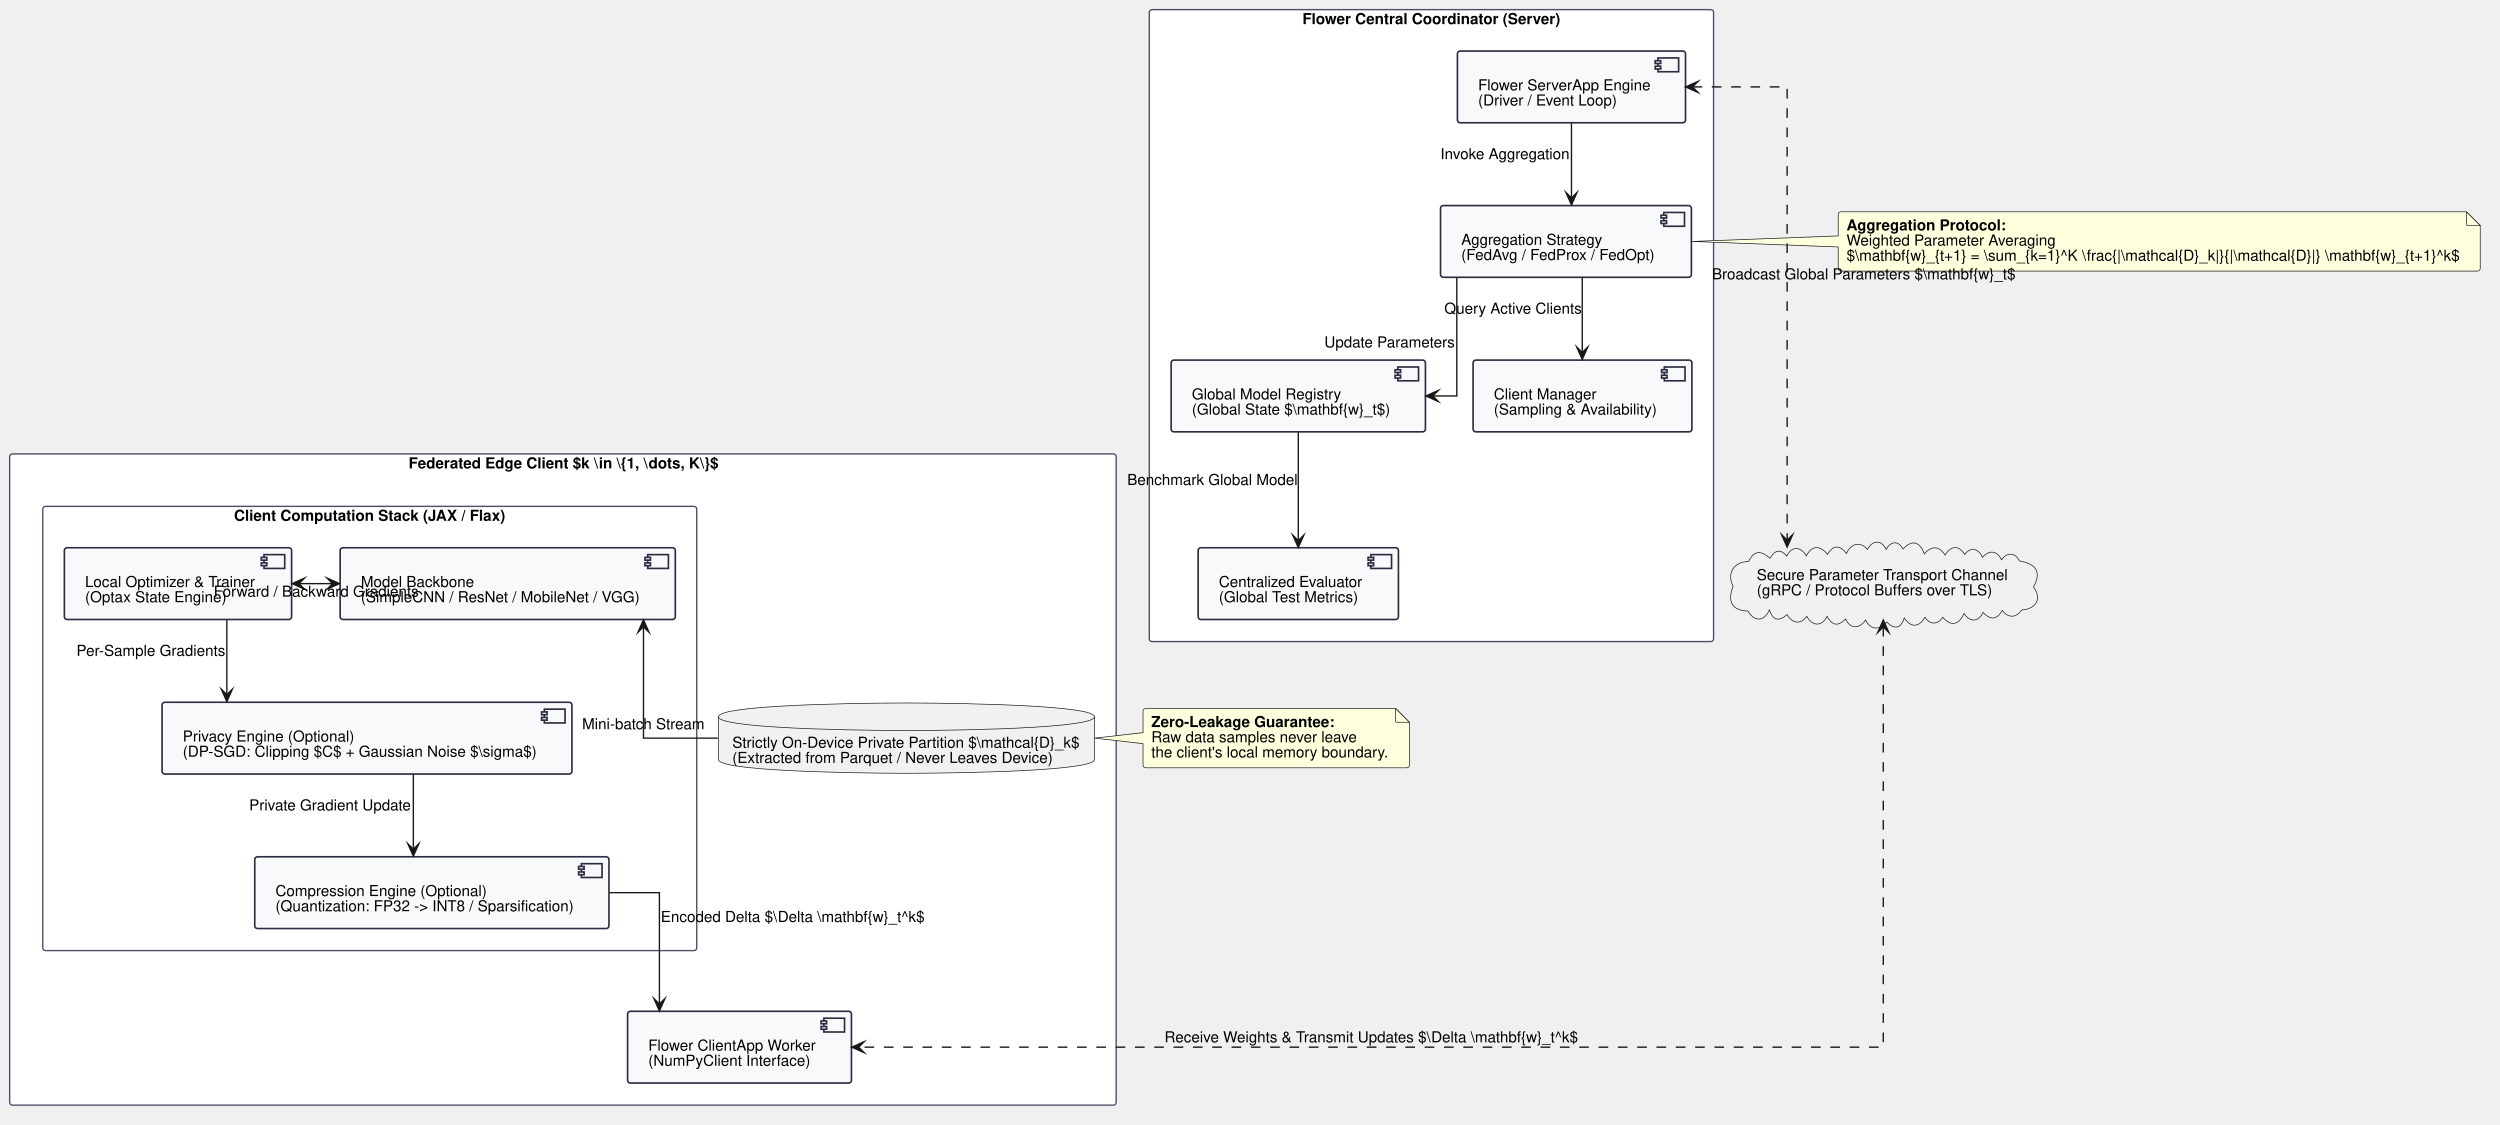
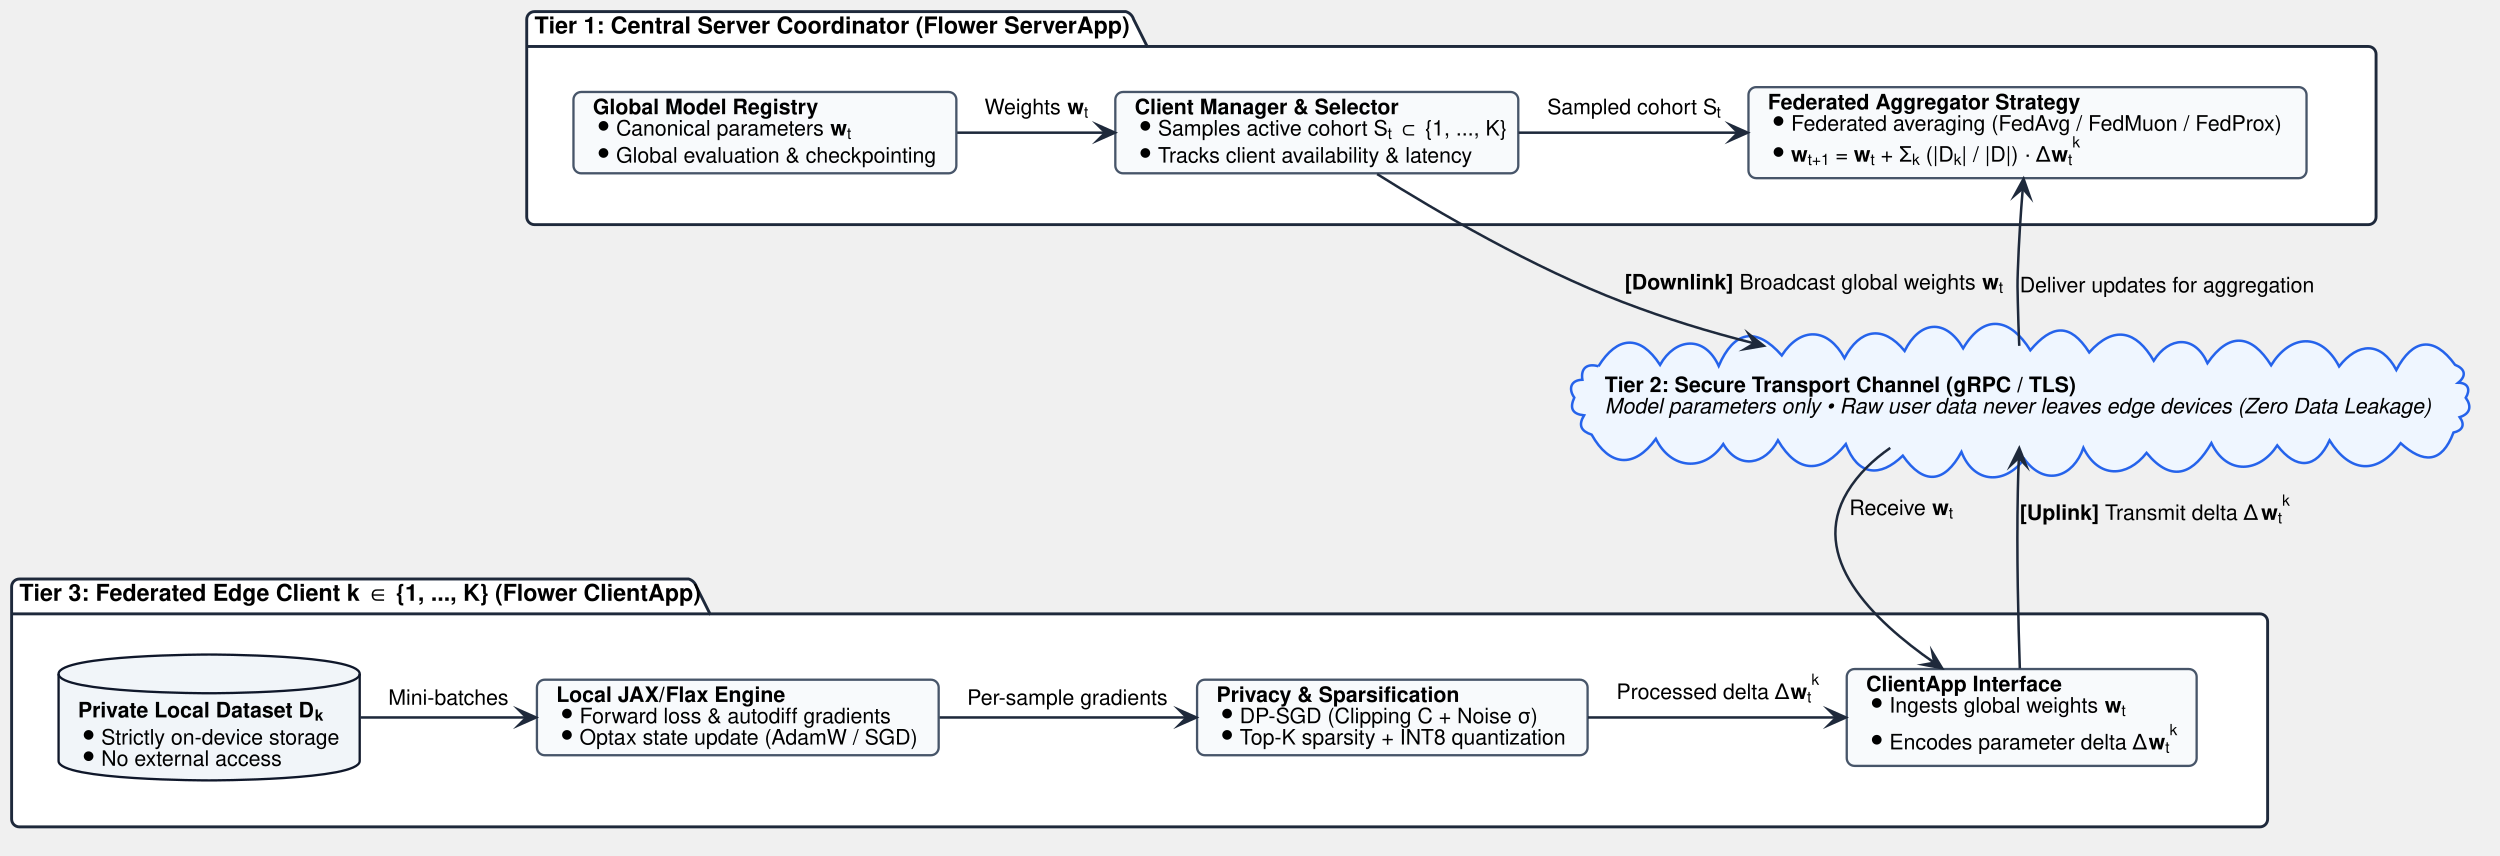
- <svg xmlns="http://www.w3.org/2000/svg" version="1.1" data-diagram-type="DESCRIPTION" style="width:1812px;height:815px;background:#FFFFFF;" width="1812px" height="815px" viewBox="0 0 1812 815" zoomAndPan="magnify" preserveAspectRatio="none" contentStyleType="text/css">
+ <svg xmlns="http://www.w3.org/2000/svg" version="1.1" data-diagram-type="DESCRIPTION" style="width:1291px;height:442px;background:#FFFFFF;" width="1291px" height="442px" viewBox="0 0 1291 442" zoomAndPan="magnify" preserveAspectRatio="none" contentStyleType="text/css">
  <defs />
  <g font-family="sans-serif" lengthAdjust="spacing">
-     <g class="cluster" data-qualified-name="ServerSide" id="ent0001" data-source-line="22">
-       <rect x="833" y="7" width="409" height="458" fill="#FFF" style="stroke:#4A4E69;stroke-width:1;" rx="2" ry="2" />
-       <text x="943.984" y="17.47" fill="#000" font-size="11" textLength="187.032" font-weight="700" font-family="'Helvetica'">Flower Central Coordinator (Server)</text>
+     <g class="cluster" data-qualified-name="Server" id="ent0001" data-source-line="46">
+       <path d="M276,6 L581.406,6 A6,6 0 0 1 585.406,10 L592.406,24 L1223,24 A4,4 0 0 1 1227,28 L1227,112 A4,4 0 0 1 1223,116 L276,116 A4,4 0 0 1 272,112 L272,10 A4,4 0 0 1 276,6" style="stroke:#1E293B;stroke-width:1.5;" fill="#FFF" />
+       <line x1="272" y1="24" x2="592.406" y2="24" style="stroke:#1E293B;stroke-width:1.5;" />
+       <text x="276" y="17.24" fill="#000" font-size="12" textLength="307.406" font-weight="700" font-family="'Helvetica'">Tier 1: Central Server Coordinator (Flower ServerApp)</text>
    </g>
-     <g class="cluster" data-qualified-name="ClientSide" id="ent0012" data-source-line="37">
-       <rect x="7" y="329" width="802" height="472" fill="#FFF" style="stroke:#4A4E69;stroke-width:1;" rx="2" ry="2" />
-       <text x="296.139" y="339.47" fill="#000" font-size="11" textLength="223.722" font-weight="700" font-family="'Helvetica'">Federated Edge Client $k \in \{1, \dots, K\}$</text>
+     <g class="cluster" data-qualified-name="Client" id="ent0008" data-source-line="63">
+       <path d="M10,299 L355.637,299 A6,6 0 0 1 359.637,303 L366.637,317 L1167,317 A4,4 0 0 1 1171,321 L1171,423 A4,4 0 0 1 1167,427 L10,427 A4,4 0 0 1 6,423 L6,303 A4,4 0 0 1 10,299" style="stroke:#1E293B;stroke-width:1.5;" fill="#FFF" />
+       <line x1="6" y1="317" x2="366.637" y2="317" style="stroke:#1E293B;stroke-width:1.5;" />
+       <text x="10" y="310.24" fill="#000" font-size="12" textLength="347.637" font-weight="700" font-family="'Helvetica'">Tier 3: Federated Edge Client k ∈ {1, ..., K} (Flower ClientApp)</text>
    </g>
-     <g class="cluster" data-qualified-name="ClientSide.JAXStack" id="ent0014" data-source-line="40">
-       <rect x="31" y="367" width="474" height="322" fill="#FFF" style="stroke:#4A4E69;stroke-width:1;" rx="2" ry="2" />
-       <text x="169.599" y="377.47" fill="#000" font-size="11" textLength="196.802" font-weight="700" font-family="'Helvetica'">Client Computation Stack (JAX / Flax)</text>
+     <g class="entity" data-qualified-name="Server.S_Model" id="ent0002" data-source-line="47">
+       <rect x="296.14" y="47.5" width="197.72" height="42" fill="#F8FAFC" style="stroke:#475569;stroke-width:1.2;" rx="4" ry="4" />
+       <text x="306.14" y="58.97" fill="#000" font-size="11" textLength="116.128" font-weight="700" font-family="'Helvetica'">Global Model Registry</text>
+       <ellipse cx="311.64" cy="65" rx="2.5" ry="2.5" fill="#000" />
+       <text x="318.14" y="69.97" fill="#000" font-size="11" textLength="107.61" font-family="'Helvetica'">Canonical parameters</text>
+       <text x="428.806" y="69.97" fill="#000" font-size="11" font-weight="700" font-family="'Helvetica'">w</text>
+       <text x="437.362" y="71.66" fill="#000" font-size="8" font-family="'Helvetica'">t</text>
+       <ellipse cx="311.64" cy="79" rx="2.5" ry="2.5" fill="#000" />
+       <text x="318.14" y="83.97" fill="#000" font-size="11" textLength="165.72" font-family="'Helvetica'">Global evaluation &amp; checkpointing</text>
    </g>
-     <g class="entity" data-qualified-name="ServerSide.S_Engine" id="ent0002" data-source-line="23">
-       <rect x="1056.33" y="37" width="165.34" height="52" fill="#F8F9FA" style="stroke:#2B2D42;stroke-width:1.2;" rx="2" ry="2" />
-       <rect x="1201.67" y="42" width="15" height="10" fill="#F8F9FA" style="stroke:#2B2D42;stroke-width:1.2;" />
-       <rect x="1199.67" y="44" width="4" height="2" fill="#F8F9FA" style="stroke:#2B2D42;stroke-width:1.2;" />
-       <rect x="1199.67" y="48" width="4" height="2" fill="#F8F9FA" style="stroke:#2B2D42;stroke-width:1.2;" />
-       <text x="1071.33" y="65.47" fill="#000" font-size="11" textLength="125.34" font-family="'Helvetica'">Flower ServerApp Engine</text>
-       <text x="1071.33" y="76.47" fill="#000" font-size="11" textLength="101.481" font-family="'Helvetica'">(Driver / Event Loop)</text>
+     <g class="entity" data-qualified-name="Server.S_Selector" id="ent0003" data-source-line="48">
+       <rect x="575.95" y="47.5" width="208.09" height="42" fill="#F8FAFC" style="stroke:#475569;stroke-width:1.2;" rx="4" ry="4" />
+       <text x="585.95" y="58.97" fill="#000" font-size="11" textLength="136.313" font-weight="700" font-family="'Helvetica'">Client Manager &amp; Selector</text>
+       <ellipse cx="591.45" cy="65" rx="2.5" ry="2.5" fill="#000" />
+       <text x="597.95" y="69.97" fill="#000" font-size="11" textLength="118.61" font-family="'Helvetica'">Samples active cohort S</text>
+       <text x="716.56" y="71.66" fill="#000" font-size="8" font-family="'Helvetica'">t</text>
+       <text x="721.839" y="69.97" fill="#000" font-size="11" textLength="52.202" font-family="'Helvetica'">⊂ {1, ..., K}</text>
+       <ellipse cx="591.45" cy="79" rx="2.5" ry="2.5" fill="#000" />
+       <text x="597.95" y="83.97" fill="#000" font-size="11" textLength="163.84" font-family="'Helvetica'">Tracks client availability &amp; latency</text>
    </g>
-     <g class="entity" data-qualified-name="ServerSide.S_Strat" id="ent0003" data-source-line="24">
-       <rect x="1044.09" y="149" width="181.829" height="52" fill="#F8F9FA" style="stroke:#2B2D42;stroke-width:1.2;" rx="2" ry="2" />
-       <rect x="1205.919" y="154" width="15" height="10" fill="#F8F9FA" style="stroke:#2B2D42;stroke-width:1.2;" />
-       <rect x="1203.919" y="156" width="4" height="2" fill="#F8F9FA" style="stroke:#2B2D42;stroke-width:1.2;" />
-       <rect x="1203.919" y="160" width="4" height="2" fill="#F8F9FA" style="stroke:#2B2D42;stroke-width:1.2;" />
-       <text x="1059.09" y="177.47" fill="#000" font-size="11" textLength="103.345" font-family="'Helvetica'">Aggregation Strategy</text>
-       <text x="1059.09" y="188.47" fill="#000" font-size="11" textLength="141.829" font-family="'Helvetica'">(FedAvg / FedProx / FedOpt)</text>
+     <g class="entity" data-qualified-name="Server.S_Agg" id="ent0004" data-source-line="49">
+       <rect x="902.91" y="45" width="288.185" height="47" fill="#F8FAFC" style="stroke:#475569;stroke-width:1.2;" rx="4" ry="4" />
+       <text x="912.91" y="56.47" fill="#000" font-size="11" textLength="161.981" font-weight="700" font-family="'Helvetica'">Federated Aggregator Strategy</text>
+       <ellipse cx="918.41" cy="62.5" rx="2.5" ry="2.5" fill="#000" />
+       <text x="924.91" y="67.47" fill="#000" font-size="11" textLength="256.185" font-family="'Helvetica'">Federated averaging (FedAvg / FedMuon / FedProx)</text>
+       <ellipse cx="918.41" cy="78.5" rx="2.5" ry="2.5" fill="#000" />
+       <text x="924.91" y="83.47" fill="#000" font-size="11" font-weight="700" font-family="'Helvetica'">w</text>
+       <text x="933.466" y="85.16" fill="#000" font-size="8" textLength="11.344" font-family="'Helvetica'">t+1</text>
+       <text x="947.866" y="83.47" fill="#000" font-size="11" font-family="'Helvetica'">=</text>
+       <text x="957.346" y="83.47" fill="#000" font-size="11" font-weight="700" font-family="'Helvetica'">w</text>
+       <text x="965.902" y="85.16" fill="#000" font-size="8" font-family="'Helvetica'">t</text>
+       <text x="971.181" y="83.47" fill="#000" font-size="11" textLength="16.199" font-family="'Helvetica'">+ Σ</text>
+       <text x="987.38" y="85.16" fill="#000" font-size="8" font-family="'Helvetica'">k</text>
+       <text x="994.436" y="83.47" fill="#000" font-size="11" textLength="14.464" font-family="'Helvetica'">(|D</text>
+       <text x="1008.901" y="85.16" fill="#000" font-size="8" font-family="'Helvetica'">k</text>
+       <text x="1012.901" y="83.47" fill="#000" font-size="11" textLength="46.46" font-family="'Helvetica'">| / |D|) · Δ</text>
+       <text x="1059.361" y="83.47" fill="#000" font-size="11" font-weight="700" font-family="'Helvetica'">w</text>
+       <text x="1067.917" y="85.16" fill="#000" font-size="8" font-family="'Helvetica'">t</text>
+       <text x="1070.139" y="76.16" fill="#000" font-size="8" font-family="'Helvetica'">k</text>
    </g>
-     <g class="entity" data-qualified-name="ServerSide.S_CM" id="ent0004" data-source-line="25">
-       <rect x="1067.7" y="261" width="158.599" height="52" fill="#F8F9FA" style="stroke:#2B2D42;stroke-width:1.2;" rx="2" ry="2" />
-       <rect x="1206.299" y="266" width="15" height="10" fill="#F8F9FA" style="stroke:#2B2D42;stroke-width:1.2;" />
-       <rect x="1204.299" y="268" width="4" height="2" fill="#F8F9FA" style="stroke:#2B2D42;stroke-width:1.2;" />
-       <rect x="1204.299" y="272" width="4" height="2" fill="#F8F9FA" style="stroke:#2B2D42;stroke-width:1.2;" />
-       <text x="1082.7" y="289.47" fill="#000" font-size="11" textLength="74.594" font-family="'Helvetica'">Client Manager</text>
-       <text x="1082.7" y="300.47" fill="#000" font-size="11" textLength="118.599" font-family="'Helvetica'">(Sampling &amp; Availability)</text>
+     <g class="entity" data-qualified-name="Client.C_Data" id="ent0009" data-source-line="64">
+       <path d="M30.25,348 C30.25,338 107.999,338 107.999,338 C107.999,338 185.748,338 185.748,348 L185.748,393 C185.748,403 107.999,403 107.999,403 C107.999,403 30.25,403 30.25,393 L30.25,348" style="stroke:#0F172A;stroke-width:1.2;" fill="#F1F5F9" />
+       <path d="M30.25,348 C30.25,358 107.999,358 107.999,358 C107.999,358 185.748,358 185.748,348" style="stroke:#0F172A;stroke-width:1.2;" fill="none" />
+       <text x="40.25" y="370.47" fill="#000" font-size="11" textLength="122.273" font-weight="700" font-family="'Helvetica'">Private Local Dataset D</text>
+       <text x="162.523" y="372.16" fill="#000" font-size="8" font-weight="700" font-family="'Helvetica'">k</text>
+       <ellipse cx="45.75" cy="379.5" rx="2.5" ry="2.5" fill="#000" />
+       <text x="52.25" y="384.47" fill="#000" font-size="11" textLength="123.498" font-family="'Helvetica'">Strictly on-device storage</text>
+       <ellipse cx="45.75" cy="390.5" rx="2.5" ry="2.5" fill="#000" />
+       <text x="52.25" y="395.47" fill="#000" font-size="11" textLength="93.543" font-family="'Helvetica'">No external access</text>
    </g>
-     <g class="entity" data-qualified-name="ServerSide.S_Model" id="ent0005" data-source-line="26">
-       <rect x="848.85" y="261" width="184.305" height="52" fill="#F8F9FA" style="stroke:#2B2D42;stroke-width:1.2;" rx="2" ry="2" />
-       <rect x="1013.155" y="266" width="15" height="10" fill="#F8F9FA" style="stroke:#2B2D42;stroke-width:1.2;" />
-       <rect x="1011.155" y="268" width="4" height="2" fill="#F8F9FA" style="stroke:#2B2D42;stroke-width:1.2;" />
-       <rect x="1011.155" y="272" width="4" height="2" fill="#F8F9FA" style="stroke:#2B2D42;stroke-width:1.2;" />
-       <text x="863.85" y="289.47" fill="#000" font-size="11" textLength="108.211" font-family="'Helvetica'">Global Model Registry</text>
-       <text x="863.85" y="300.47" fill="#000" font-size="11" textLength="144.305" font-family="'Helvetica'">(Global State $\mathbf{w}_t$)</text>
+     <g class="entity" data-qualified-name="Client.C_Train" id="ent0010" data-source-line="65">
+       <rect x="277.27" y="351" width="207.458" height="39" fill="#F8FAFC" style="stroke:#475569;stroke-width:1.2;" rx="4" ry="4" />
+       <text x="287.27" y="362.47" fill="#000" font-size="11" textLength="117.976" font-weight="700" font-family="'Helvetica'">Local JAX/Flax Engine</text>
+       <ellipse cx="292.77" cy="368.5" rx="2.5" ry="2.5" fill="#000" />
+       <text x="299.27" y="373.47" fill="#000" font-size="11" textLength="160.8" font-family="'Helvetica'">Forward loss &amp; autodiff gradients</text>
+       <ellipse cx="292.77" cy="379.5" rx="2.5" ry="2.5" fill="#000" />
+       <text x="299.27" y="384.47" fill="#000" font-size="11" textLength="175.458" font-family="'Helvetica'">Optax state update (AdamW / SGD)</text>
    </g>
-     <g class="entity" data-qualified-name="ServerSide.S_Eval" id="ent0006" data-source-line="27">
-       <rect x="868.42" y="397" width="145.166" height="52" fill="#F8F9FA" style="stroke:#2B2D42;stroke-width:1.2;" rx="2" ry="2" />
-       <rect x="993.586" y="402" width="15" height="10" fill="#F8F9FA" style="stroke:#2B2D42;stroke-width:1.2;" />
-       <rect x="991.586" y="404" width="4" height="2" fill="#F8F9FA" style="stroke:#2B2D42;stroke-width:1.2;" />
-       <rect x="991.586" y="408" width="4" height="2" fill="#F8F9FA" style="stroke:#2B2D42;stroke-width:1.2;" />
-       <text x="883.42" y="425.47" fill="#000" font-size="11" textLength="105.166" font-family="'Helvetica'">Centralized Evaluator</text>
-       <text x="883.42" y="436.47" fill="#000" font-size="11" textLength="102.072" font-family="'Helvetica'">(Global Test Metrics)</text>
+     <g class="entity" data-qualified-name="Client.C_Priv" id="ent0011" data-source-line="66">
+       <rect x="618.17" y="351" width="201.662" height="39" fill="#F8FAFC" style="stroke:#475569;stroke-width:1.2;" rx="4" ry="4" />
+       <text x="628.17" y="362.47" fill="#000" font-size="11" textLength="125.941" font-weight="700" font-family="'Helvetica'">Privacy &amp; Sparsification</text>
+       <ellipse cx="633.67" cy="368.5" rx="2.5" ry="2.5" fill="#000" />
+       <text x="640.17" y="373.47" fill="#000" font-size="11" textLength="154.344" font-family="'Helvetica'">DP-SGD (Clipping C + Noise σ)</text>
+       <ellipse cx="633.67" cy="379.5" rx="2.5" ry="2.5" fill="#000" />
+       <text x="640.17" y="384.47" fill="#000" font-size="11" textLength="169.662" font-family="'Helvetica'">Top-K sparsity + INT8 quantization</text>
    </g>
-     <g class="entity" data-qualified-name="ClientSide.C_App" id="ent0013" data-source-line="38">
-       <rect x="454.87" y="733" width="162.257" height="52" fill="#F8F9FA" style="stroke:#2B2D42;stroke-width:1.2;" rx="2" ry="2" />
-       <rect x="597.127" y="738" width="15" height="10" fill="#F8F9FA" style="stroke:#2B2D42;stroke-width:1.2;" />
-       <rect x="595.127" y="740" width="4" height="2" fill="#F8F9FA" style="stroke:#2B2D42;stroke-width:1.2;" />
-       <rect x="595.127" y="744" width="4" height="2" fill="#F8F9FA" style="stroke:#2B2D42;stroke-width:1.2;" />
-       <text x="469.87" y="761.47" fill="#000" font-size="11" textLength="122.257" font-family="'Helvetica'">Flower ClientApp Worker</text>
-       <text x="469.87" y="772.47" fill="#000" font-size="11" textLength="117.369" font-family="'Helvetica'">(NumPyClient Interface)</text>
+     <g class="entity" data-qualified-name="Client.C_App" id="ent0012" data-source-line="67">
+       <rect x="953.66" y="345.5" width="180.686" height="50" fill="#F8FAFC" style="stroke:#475569;stroke-width:1.2;" rx="4" ry="4" />
+       <text x="963.66" y="356.97" fill="#000" font-size="11" textLength="100.848" font-weight="700" font-family="'Helvetica'">ClientApp Interface</text>
+       <ellipse cx="969.16" cy="363" rx="2.5" ry="2.5" fill="#000" />
+       <text x="975.66" y="367.97" fill="#000" font-size="11" textLength="108.233" font-family="'Helvetica'">Ingests global weights</text>
+       <text x="1086.949" y="367.97" fill="#000" font-size="11" font-weight="700" font-family="'Helvetica'">w</text>
+       <text x="1095.505" y="369.66" fill="#000" font-size="8" font-family="'Helvetica'">t</text>
+       <ellipse cx="969.16" cy="382" rx="2.5" ry="2.5" fill="#000" />
+       <text x="975.66" y="386.97" fill="#000" font-size="11" textLength="133.907" font-family="'Helvetica'">Encodes parameter delta Δ</text>
+       <text x="1109.567" y="386.97" fill="#000" font-size="11" font-weight="700" font-family="'Helvetica'">w</text>
+       <text x="1118.123" y="388.66" fill="#000" font-size="8" font-family="'Helvetica'">t</text>
+       <text x="1120.346" y="379.66" fill="#000" font-size="8" font-family="'Helvetica'">k</text>
    </g>
-     <g class="entity" data-qualified-name="ClientSide.LocalData" id="ent0019" data-source-line="47">
-       <path d="M520.76,519.5 C520.76,509.5 657.005,509.5 657.005,509.5 C657.005,509.5 793.25,509.5 793.25,519.5 L793.25,550.5 C793.25,560.5 657.005,560.5 657.005,560.5 C657.005,560.5 520.76,560.5 520.76,550.5 L520.76,519.5" style="stroke:#181818;stroke-width:0.5;" fill="#F1F1F1" />
-       <path d="M520.76,519.5 C520.76,529.5 657.005,529.5 657.005,529.5 C657.005,529.5 793.25,529.5 793.25,519.5" style="stroke:#181818;stroke-width:0.5;" fill="none" />
-       <text x="530.76" y="541.97" fill="#000" font-size="11" textLength="252.49" font-family="'Helvetica'">Strictly On-Device Private Partition $\mathcal{D}_k$</text>
-       <text x="530.76" y="552.97" fill="#000" font-size="11" textLength="234.147" font-family="'Helvetica'">(Extracted from Parquet / Never Leaves Device)</text>
+     <g class="entity" data-qualified-name="Transport" id="ent0007" data-source-line="58">
+       <path d="M825.442,189.152 C835.111,173.559 846.837,172.474 857.247,188.404 C865.137,174.415 880.214,172.95 887.539,188.974 C895.398,170.887 906.695,168.361 920.11,183.533 C929.967,168.465 943.93,169.202 952.482,184.906 C960.363,169.945 972.248,167.465 983.54,181.216 C991.32,165.703 1004.588,164.128 1013.776,179.852 C1024.864,161.233 1038.392,164.71 1048.473,180.857 C1059.565,167.802 1068.837,166.374 1078.875,181.976 C1091.688,167.708 1103.191,170.817 1112.188,186.255 C1120.082,173.849 1133.278,172.671 1139.942,187.509 C1151.158,171.318 1162.657,172.505 1172.799,188.602 C1182.705,172.705 1198.583,171.353 1207.906,189.209 C1217.565,176.89 1229.484,176.043 1237.463,191.027 C1245.891,175.166 1256.613,173.01 1267.772,188.376 C1272.84,190.396 1273.99,193.921 1269.405,197.642 C1274.81,197.746 1275.762,201.354 1273.323,205.413 C1276.523,209.866 1275.613,213.667 1270.188,215.418 C1273.144,219.474 1271.566,222.357 1266.978,223.365 C1260.852,239.657 1251.23,239.295 1239.705,228.878 C1227.679,245.375 1213.695,244.441 1202.992,227.429 C1195.989,242.516 1185.632,242.547 1175.978,230.023 C1166.806,244.093 1150.029,245.678 1141.966,228.804 C1133.146,244.02 1122.108,250.336 1108.482,233.887 C1098.352,246.728 1083.701,247.188 1075.885,231.265 C1070.652,246.285 1056.119,251.703 1045.324,236.979 C1035.465,250.334 1019.436,250.046 1012.9,233.389 C1004.095,249.617 993.424,250.723 982.609,235.314 C970.841,246.785 959.288,245.775 953.184,229.341 C940.957,244.546 928.549,244.982 918.133,227.404 C911.601,239.818 898.175,242.999 889.888,229.301 C879.921,244.056 862.732,242.312 855.102,226.63 C843.81,242.144 831.143,240.892 821.937,224.464 C816.512,222.617 814.877,219.728 817.993,214.5 C811.804,213.767 810.517,210.764 812.958,205.306 C809.871,200.937 810.975,196.273 817.136,196.103 C816.144,189.874 819.856,187.522 825.442,189.152" style="stroke:#2563EB;stroke-width:1.3;" fill="#EFF6FF" />
+       <text x="828.68" y="202.47" fill="#000" font-size="11" textLength="243.869" font-weight="700" font-family="'Helvetica'">Tier 2: Secure Transport Channel (gRPC / TLS)</text>
+       <text x="828.68" y="213.47" fill="#000" font-size="11" textLength="430.633" font-style="italic" font-family="'Helvetica'">Model parameters only • Raw user data never leaves edge devices (Zero Data Leakage)</text>
    </g>
-     <g class="entity" data-qualified-name="ClientSide.JAXStack.C_Model" id="ent0015" data-source-line="41">
-       <rect x="246.53" y="397" width="242.936" height="52" fill="#F8F9FA" style="stroke:#2B2D42;stroke-width:1.2;" rx="2" ry="2" />
-       <rect x="469.466" y="402" width="15" height="10" fill="#F8F9FA" style="stroke:#2B2D42;stroke-width:1.2;" />
-       <rect x="467.466" y="404" width="4" height="2" fill="#F8F9FA" style="stroke:#2B2D42;stroke-width:1.2;" />
-       <rect x="467.466" y="408" width="4" height="2" fill="#F8F9FA" style="stroke:#2B2D42;stroke-width:1.2;" />
-       <text x="261.53" y="425.47" fill="#000" font-size="11" textLength="81.941" font-family="'Helvetica'">Model Backbone</text>
-       <text x="261.53" y="436.47" fill="#000" font-size="11" textLength="202.936" font-family="'Helvetica'">(SimpleCNN / ResNet / MobileNet / VGG)</text>
+     <g class="link" data-entity-1="ent0002" data-entity-2="ent0003" id="lnk5" data-source-line="51" data-link-type="dependency">
+       <path d="M494.28,68.5 C520.63,68.5 544.15,68.5 570.75,68.5" style="stroke:#1E293B;stroke-width:1.3;" fill="none" id="S_Model-to-S_Selector" />
+       <polygon points="575.75,68.5,566.75,64.5,570.75,68.5,566.75,72.5,575.75,68.5" fill="#1E293B" style="stroke:#1E293B;stroke-width:1.3;stroke-linejoin:miter;stroke-miterlimit:10;" />
+       <text x="508.41" y="58.97" fill="#000" font-size="11" textLength="39.735" font-family="'Helvetica'">Weights</text>
+       <text x="551.202" y="58.97" fill="#000" font-size="11" font-weight="700" font-family="'Helvetica'">w</text>
+       <text x="559.758" y="60.66" fill="#000" font-size="8" font-family="'Helvetica'">t</text>
    </g>
-     <g class="entity" data-qualified-name="ClientSide.JAXStack.C_Opt" id="ent0016" data-source-line="42">
-       <rect x="46.65" y="397" width="164.706" height="52" fill="#F8F9FA" style="stroke:#2B2D42;stroke-width:1.2;" rx="2" ry="2" />
-       <rect x="191.356" y="402" width="15" height="10" fill="#F8F9FA" style="stroke:#2B2D42;stroke-width:1.2;" />
-       <rect x="189.356" y="404" width="4" height="2" fill="#F8F9FA" style="stroke:#2B2D42;stroke-width:1.2;" />
-       <rect x="189.356" y="408" width="4" height="2" fill="#F8F9FA" style="stroke:#2B2D42;stroke-width:1.2;" />
-       <text x="61.65" y="425.47" fill="#000" font-size="11" textLength="124.706" font-family="'Helvetica'">Local Optimizer &amp; Trainer</text>
-       <text x="61.65" y="436.47" fill="#000" font-size="11" textLength="102.722" font-family="'Helvetica'">(Optax State Engine)</text>
+     <g class="link" data-entity-1="ent0003" data-entity-2="ent0004" id="lnk6" data-source-line="52" data-link-type="dependency">
+       <path d="M784.19,68.5 C820.95,68.5 857.98,68.5 897.48,68.5" style="stroke:#1E293B;stroke-width:1.3;" fill="none" id="S_Selector-to-S_Agg" />
+       <polygon points="902.48,68.5,893.48,64.5,897.48,68.5,893.48,72.5,902.48,68.5" fill="#1E293B" style="stroke:#1E293B;stroke-width:1.3;stroke-linejoin:miter;stroke-miterlimit:10;" />
+       <text x="798.98" y="58.97" fill="#000" font-size="11" textLength="87.436" font-family="'Helvetica'">Sampled cohort S</text>
+       <text x="886.416" y="60.66" fill="#000" font-size="8" font-family="'Helvetica'">t</text>
    </g>
-     <g class="entity" data-qualified-name="ClientSide.JAXStack.C_DP" id="ent0017" data-source-line="43">
-       <rect x="117.46" y="509" width="297.077" height="52" fill="#F8F9FA" style="stroke:#2B2D42;stroke-width:1.2;" rx="2" ry="2" />
-       <rect x="394.537" y="514" width="15" height="10" fill="#F8F9FA" style="stroke:#2B2D42;stroke-width:1.2;" />
-       <rect x="392.537" y="516" width="4" height="2" fill="#F8F9FA" style="stroke:#2B2D42;stroke-width:1.2;" />
-       <rect x="392.537" y="520" width="4" height="2" fill="#F8F9FA" style="stroke:#2B2D42;stroke-width:1.2;" />
-       <text x="132.46" y="537.47" fill="#000" font-size="11" textLength="124.722" font-family="'Helvetica'">Privacy Engine (Optional)</text>
-       <text x="132.46" y="548.47" fill="#000" font-size="11" textLength="257.077" font-family="'Helvetica'">(DP-SGD: Clipping $C$ + Gaussian Noise $\sigma$)</text>
+     <g class="link" data-entity-1="ent0009" data-entity-2="ent0010" id="lnk13" data-source-line="69" data-link-type="dependency">
+       <path d="M186.23,370.5 C214.43,370.5 241.72,370.5 271.79,370.5" style="stroke:#1E293B;stroke-width:1.3;" fill="none" id="C_Data-to-C_Train" />
+       <polygon points="276.79,370.5,267.79,366.5,271.79,370.5,267.79,374.5,276.79,370.5" fill="#1E293B" style="stroke:#1E293B;stroke-width:1.3;stroke-linejoin:miter;stroke-miterlimit:10;" />
+       <text x="200.51" y="363.97" fill="#000" font-size="11" textLength="62.358" font-family="'Helvetica'">Mini-batches</text>
    </g>
-     <g class="entity" data-qualified-name="ClientSide.JAXStack.C_Comp" id="ent0018" data-source-line="44">
-       <rect x="184.64" y="621" width="256.729" height="52" fill="#F8F9FA" style="stroke:#2B2D42;stroke-width:1.2;" rx="2" ry="2" />
-       <rect x="421.369" y="626" width="15" height="10" fill="#F8F9FA" style="stroke:#2B2D42;stroke-width:1.2;" />
-       <rect x="419.369" y="628" width="4" height="2" fill="#F8F9FA" style="stroke:#2B2D42;stroke-width:1.2;" />
-       <rect x="419.369" y="632" width="4" height="2" fill="#F8F9FA" style="stroke:#2B2D42;stroke-width:1.2;" />
-       <text x="199.64" y="649.47" fill="#000" font-size="11" textLength="153.463" font-family="'Helvetica'">Compression Engine (Optional)</text>
-       <text x="199.64" y="660.47" fill="#000" font-size="11" textLength="216.729" font-family="'Helvetica'">(Quantization: FP32 -&gt; INT8 / Sparsification)</text>
+     <g class="link" data-entity-1="ent0010" data-entity-2="ent0011" id="lnk14" data-source-line="70" data-link-type="dependency">
+       <path d="M485.17,370.5 C527.36,370.5 570.9,370.5 612.78,370.5" style="stroke:#1E293B;stroke-width:1.3;" fill="none" id="C_Train-to-C_Priv" />
+       <polygon points="617.78,370.5,608.78,366.5,612.78,370.5,608.78,374.5,617.78,370.5" fill="#1E293B" style="stroke:#1E293B;stroke-width:1.3;stroke-linejoin:miter;stroke-miterlimit:10;" />
+       <text x="499.45" y="363.97" fill="#000" font-size="11" textLength="104.548" font-family="'Helvetica'">Per-sample gradients</text>
    </g>
-     <g class="entity" data-qualified-name="Network" id="ent0011" data-source-line="35">
-       <path d="M1267.343,407.048 C1271.471,398.502 1276.58,399.078 1282.909,404.615 C1286.303,398.961 1290.196,397.326 1295.051,403.058 C1298.732,395.334 1305.42,396.184 1309.248,402.913 C1313.248,394.959 1319.469,395.287 1324.519,401.804 C1328.832,394.694 1333.477,394.982 1338.384,401.186 C1341.024,394.343 1348.179,391.812 1353.429,398.224 C1357.215,391.649 1363.241,390.688 1367.082,398.172 C1370.259,392.365 1375.872,391.434 1379.285,397.939 C1386.204,390.673 1391.481,392.74 1394.76,401.462 C1399.826,395.468 1405.402,395.574 1409.797,402.259 C1414.002,395.647 1419.5,394.663 1424.046,401.909 C1428.486,395.699 1434.303,398.049 1436.872,403.9 C1442.037,398.363 1447.213,399.053 1450.76,405.738 C1454.407,400.06 1460.855,400.434 1463.727,406.588 C1475.058,408.517 1480.217,413.958 1473.892,425.418 C1480.564,434.423 1475.045,441.514 1465.34,442.146 C1461.316,447.972 1455.542,448.191 1451.271,442.447 C1447.067,449.428 1442.826,449.573 1437.299,443.909 C1433.866,451.217 1427.627,451.034 1423.509,444.595 C1419.981,452.661 1414.386,454.637 1408.093,447.375 C1404.747,452.94 1398.597,452.943 1395.231,447.398 C1390.877,454.869 1385.038,455.088 1380.207,447.886 C1377.919,455.52 1373.085,456.629 1367.652,450.824 C1362.711,456.932 1355.82,456.855 1352.168,449.358 C1348.185,455.578 1341.054,456.452 1337.772,448.639 C1332.202,454.23 1328.016,453.553 1324.196,446.726 C1320.477,454.636 1313.187,453.767 1309.547,446.65 C1304.948,453.282 1298.797,451.597 1295.274,445.45 C1289.379,450.695 1285.007,449.747 1282.481,442.105 C1278.666,450.51 1271.623,450.945 1266.968,442.897 C1254.586,442.539 1252.099,435.162 1256.17,424.921 C1251.268,415.571 1256.957,406.842 1267.343,407.048" style="stroke:#181818;stroke-width:0.5;" fill="#F1F1F1" />
-       <text x="1273.29" y="420.47" fill="#000" font-size="11" textLength="183.423" font-family="'Helvetica'">Secure Parameter Transport Channel</text>
-       <text x="1273.29" y="431.47" fill="#000" font-size="11" textLength="171.778" font-family="'Helvetica'">(gRPC / Protocol Buffers over TLS)</text>
+     <g class="link" data-entity-1="ent0011" data-entity-2="ent0012" id="lnk15" data-source-line="71" data-link-type="dependency">
+       <path d="M820.05,370.5 C862.63,370.5 906.81,370.5 948.21,370.5" style="stroke:#1E293B;stroke-width:1.3;" fill="none" id="C_Priv-to-C_App" />
+       <polygon points="953.21,370.5,944.21,366.5,948.21,370.5,944.21,374.5,953.21,370.5" fill="#1E293B" style="stroke:#1E293B;stroke-width:1.3;stroke-linejoin:miter;stroke-miterlimit:10;" />
+       <text x="834.74" y="360.97" fill="#000" font-size="11" textLength="89.88" font-family="'Helvetica'">Processed delta Δ</text>
+       <text x="924.62" y="360.97" fill="#000" font-size="11" font-weight="700" font-family="'Helvetica'">w</text>
+       <text x="933.176" y="362.66" fill="#000" font-size="8" font-family="'Helvetica'">t</text>
+       <text x="935.399" y="353.66" fill="#000" font-size="8" font-family="'Helvetica'">k</text>
    </g>
-     <g class="entity" data-qualified-name="GMN28" id="ent0029" data-source-line="61">
-       <path d="M828.47,515.5 L828.47,531 L793.36,535 L828.47,539 L828.47,554.5 A2,2 0 0 0 830.47,556.5 L1019.538,556.5 A2,2 0 0 0 1021.538,554.5 L1021.538,523.5 L1011.538,513.5 L830.47,513.5 A2,2 0 0 0 828.47,515.5" style="stroke:#181818;stroke-width:0.5;" fill="#FEFFDD" />
-       <path d="M1011.538,513.5 L1011.538,522.5 A1,1 0 0 0 1012.538,523.5 L1021.538,523.5 L1011.538,513.5" style="stroke:#181818;stroke-width:0.5;" fill="#FEFFDD" />
-       <text x="834.47" y="526.97" fill="#000" font-size="11" textLength="132.655" font-weight="700" font-family="'Helvetica'">Zero-Leakage Guarantee:</text>
-       <text x="834.47" y="537.97" fill="#000" font-size="11" textLength="150.412" font-family="'Helvetica'">Raw data samples never leave</text>
-       <text x="834.47" y="548.97" fill="#000" font-size="11" textLength="172.068" font-family="'Helvetica'">the client's local memory boundary.</text>
+     <g class="link" data-entity-1="ent0003" data-entity-2="ent0007" id="lnk18" data-source-line="81" data-link-type="dependency">
+       <path d="M711.15,89.89 C742.16,109.37 791.7,138.31 838,156 C861.07,164.81 881.385,171.076 905.955,177.336" style="stroke:#1E293B;stroke-width:1.3;" fill="none" id="S_Selector-to-Transport" />
+       <polygon points="910.8,178.57,903.066,172.472,905.955,177.336,901.091,180.224,910.8,178.57" fill="#1E293B" style="stroke:#1E293B;stroke-width:1.3;stroke-linejoin:miter;stroke-miterlimit:10;" />
+       <text x="839" y="149.47" fill="#000" font-size="11" textLength="56.214" font-weight="700" font-family="'Helvetica'">[Downlink]</text>
+       <text x="898.27" y="149.47" fill="#000" font-size="11" textLength="122.294" font-family="'Helvetica'">Broadcast global weights</text>
+       <text x="1023.621" y="149.47" fill="#000" font-size="11" font-weight="700" font-family="'Helvetica'">w</text>
+       <text x="1032.177" y="151.16" fill="#000" font-size="8" font-family="'Helvetica'">t</text>
    </g>
-     <g class="entity" data-qualified-name="GMN31" id="ent0032" data-source-line="67">
-       <path d="M1332.34,155.5 L1332.34,171 L1226.19,175 L1332.34,179 L1332.34,194.5 A2,2 0 0 0 1334.34,196.5 L1795.669,196.5 A2,2 0 0 0 1797.669,194.5 L1797.669,163.5 L1787.669,153.5 L1334.34,153.5 A2,2 0 0 0 1332.34,155.5" style="stroke:#181818;stroke-width:0.5;" fill="#FEFFDD" />
-       <path d="M1787.669,153.5 L1787.669,162.5 A1,1 0 0 0 1788.669,163.5 L1797.669,163.5 L1787.669,153.5" style="stroke:#181818;stroke-width:0.5;" fill="#FEFFDD" />
-       <text x="1338.34" y="166.97" fill="#000" font-size="11" textLength="116.107" font-weight="700" font-family="'Helvetica'">Aggregation Protocol:</text>
-       <text x="1338.34" y="177.97" fill="#000" font-size="11" textLength="153.468" font-family="'Helvetica'">Weighted Parameter Averaging</text>
-       <text x="1338.34" y="188.97" fill="#000" font-size="11" textLength="444.329" font-family="'Helvetica'">$\mathbf{w}_{t+1} = \sum_{k=1}^K \frac{|\mathcal{D}_k|}{|\mathcal{D}|} \mathbf{w}_{t+1}^k$</text>
+     <g class="link" data-entity-1="ent0007" data-entity-2="ent0012" id="lnk19" data-source-line="82" data-link-type="dependency">
+       <path d="M976.13,231.3 C967.31,237.41 959.47,244.89 954,254 C933.86,287.57 966.415,319.695 998.825,342.235" style="stroke:#1E293B;stroke-width:1.3;" fill="none" id="Transport-to-C_App" />
+       <polygon points="1002.93,345.09,997.825,336.667,998.825,342.235,993.257,343.235,1002.93,345.09" fill="#1E293B" style="stroke:#1E293B;stroke-width:1.3;stroke-linejoin:miter;stroke-miterlimit:10;" />
+       <text x="955" y="265.97" fill="#000" font-size="11" textLength="39.741" font-family="'Helvetica'">Receive</text>
+       <text x="997.797" y="265.97" fill="#000" font-size="11" font-weight="700" font-family="'Helvetica'">w</text>
+       <text x="1006.353" y="267.66" fill="#000" font-size="8" font-family="'Helvetica'">t</text>
    </g>
-     <g class="link" data-entity-1="ent0002" data-entity-2="ent0003" id="lnk7" data-source-line="29" data-link-type="dependency">
-       <path d="M1139,89.26 C1139,107.1 1139,125.63 1139,143.52" style="stroke:#181818;stroke-width:1;" fill="none" id="S_Engine-to-S_Strat" />
-       <polygon points="1139,148.52,1143,139.52,1139,143.52,1135,139.52,1139,148.52" fill="#181818" style="stroke:#181818;stroke-width:1;stroke-linejoin:miter;stroke-miterlimit:10;" />
-       <text x="1044" y="115.36" fill="#000" font-size="11" textLength="94.789" font-family="'Helvetica'">Invoke Aggregation</text>
+     <g class="link" data-entity-1="ent0007" data-entity-2="ent0012" id="lnk21" data-source-line="85" data-link-type="dependency">
+       <path d="M1042.535,236.396 C1042.235,243.696 1042.15,246.66 1042,254 C1041.34,285.48 1042.25,321.79 1043.04,345.16" style="stroke:#1E293B;stroke-width:1.3;" fill="none" id="Transport-backto-C_App" />
+       <polygon points="1042.74,231.4,1038.374,240.228,1042.535,236.396,1046.367,240.557,1042.74,231.4" fill="#1E293B" style="stroke:#1E293B;stroke-width:1.3;stroke-linejoin:miter;stroke-miterlimit:10;" />
+       <text x="1043" y="268.47" fill="#000" font-size="11" textLength="40.938" font-weight="700" font-family="'Helvetica'">[Uplink]</text>
+       <text x="1086.995" y="268.47" fill="#000" font-size="11" textLength="80.69" font-family="'Helvetica'">Transmit delta Δ</text>
+       <text x="1167.685" y="268.47" fill="#000" font-size="11" font-weight="700" font-family="'Helvetica'">w</text>
+       <text x="1176.241" y="270.16" fill="#000" font-size="8" font-family="'Helvetica'">t</text>
+       <text x="1178.463" y="261.16" fill="#000" font-size="8" font-family="'Helvetica'">k</text>
    </g>
-     <g class="link" data-entity-1="ent0003" data-entity-2="ent0004" id="lnk8" data-source-line="30" data-link-type="dependency">
-       <path d="M1146.81,201.26 C1146.81,219.1 1146.81,237.63 1146.81,255.52" style="stroke:#181818;stroke-width:1;" fill="none" id="S_Strat-to-S_CM" />
-       <polygon points="1146.81,260.52,1150.81,251.52,1146.81,255.52,1142.81,251.52,1146.81,260.52" fill="#181818" style="stroke:#181818;stroke-width:1;stroke-linejoin:miter;stroke-miterlimit:10;" />
-       <text x="1046.81" y="227.36" fill="#000" font-size="11" textLength="99.645" font-family="'Helvetica'">Query Active Clients</text>
-     </g>
-     <g class="link" data-entity-1="ent0003" data-entity-2="ent0005" id="lnk9" data-source-line="31" data-link-type="dependency">
-       <path d="M1055.89,201.26 C1055.89,234.36 1055.89,287 1055.89,287 C1055.89,287 1051.68,287 1038.47,287" style="stroke:#181818;stroke-width:1;" fill="none" id="S_Strat-to-S_Model" />
-       <polygon points="1033.47,287,1042.47,291,1038.47,287,1042.47,283,1033.47,287" fill="#181818" style="stroke:#181818;stroke-width:1;stroke-linejoin:miter;stroke-miterlimit:10;" />
-       <text x="959.89" y="251.81" fill="#000" font-size="11" textLength="95.38" font-family="'Helvetica'">Update Parameters</text>
-     </g>
-     <g class="link" data-entity-1="ent0005" data-entity-2="ent0006" id="lnk10" data-source-line="32" data-link-type="dependency">
-       <path d="M941,313.22 C941,337.3 941,367.8 941,391.86" style="stroke:#181818;stroke-width:1;" fill="none" id="S_Model-to-S_Eval" />
-       <polygon points="941,396.86,945,387.86,941,391.86,937,387.86,941,396.86" fill="#181818" style="stroke:#181818;stroke-width:1;stroke-linejoin:miter;stroke-miterlimit:10;" />
-       <text x="817" y="351.51" fill="#000" font-size="11" textLength="123.503" font-family="'Helvetica'">Benchmark Global Model</text>
-     </g>
-     <g class="link" data-entity-1="ent0015" data-entity-2="ent0019" id="lnk21" data-source-line="49" data-link-type="dependency">
-       <path d="M466.4,454.26 C466.4,487.36 466.4,535 466.4,535 C466.4,535 489.83,535 520.26,535" style="stroke:#181818;stroke-width:1;" fill="none" id="C_Model-backto-LocalData" />
-       <polygon points="466.4,449.26,462.4,458.26,466.4,454.26,470.4,458.26,466.4,449.26" fill="#181818" style="stroke:#181818;stroke-width:1;stroke-linejoin:miter;stroke-miterlimit:10;" />
-       <text x="421.9" y="528.53" fill="#000" font-size="11" textLength="89.251" font-family="'Helvetica'">Mini-batch Stream</text>
-     </g>
-     <g class="link" data-entity-1="ent0015" data-entity-2="ent0016" id="lnk22" data-source-line="50" data-link-type="dependency">
-       <path d="M241.05,423 C229.43,423 227.83,423 216.71,423" style="stroke:#181818;stroke-width:1;" fill="none" id="C_Model-C_Opt" />
-       <polygon points="246.05,423,237.05,419,241.05,423,237.05,427,246.05,423" fill="#181818" style="stroke:#181818;stroke-width:1;stroke-linejoin:miter;stroke-miterlimit:10;" />
-       <polygon points="211.71,423,220.71,427,216.71,423,220.71,419,211.71,423" fill="#181818" style="stroke:#181818;stroke-width:1;stroke-linejoin:miter;stroke-miterlimit:10;" />
-       <text x="154.88" y="432.47" fill="#000" font-size="11" textLength="148.554" font-family="'Helvetica'">Forward / Backward Gradients</text>
-     </g>
-     <g class="link" data-entity-1="ent0016" data-entity-2="ent0017" id="lnk23" data-source-line="51" data-link-type="dependency">
-       <path d="M164.41,449.26 C164.41,467.1 164.41,485.63 164.41,503.52" style="stroke:#181818;stroke-width:1;" fill="none" id="C_Opt-to-C_DP" />
-       <polygon points="164.41,508.52,168.41,499.52,164.41,503.52,160.41,499.52,164.41,508.52" fill="#181818" style="stroke:#181818;stroke-width:1;stroke-linejoin:miter;stroke-miterlimit:10;" />
-       <text x="55.41" y="475.36" fill="#000" font-size="11" textLength="108.824" font-family="'Helvetica'">Per-Sample Gradients</text>
-     </g>
-     <g class="link" data-entity-1="ent0017" data-entity-2="ent0018" id="lnk24" data-source-line="52" data-link-type="dependency">
-       <path d="M299.59,561.26 C299.59,579.1 299.59,597.63 299.59,615.52" style="stroke:#181818;stroke-width:1;" fill="none" id="C_DP-to-C_Comp" />
-       <polygon points="299.59,620.52,303.59,611.52,299.59,615.52,295.59,611.52,299.59,620.52" fill="#181818" style="stroke:#181818;stroke-width:1;stroke-linejoin:miter;stroke-miterlimit:10;" />
-       <text x="180.59" y="587.36" fill="#000" font-size="11" textLength="118.008" font-family="'Helvetica'">Private Gradient Update</text>
-     </g>
-     <g class="link" data-entity-1="ent0018" data-entity-2="ent0013" id="lnk25" data-source-line="53" data-link-type="dependency">
-       <path d="M441.74,647 C462.82,647 477.94,647 477.94,647 C477.94,647 477.94,694.64 477.94,727.74" style="stroke:#181818;stroke-width:1;" fill="none" id="C_Comp-to-C_App" />
-       <polygon points="477.94,732.74,481.94,723.74,477.94,727.74,473.94,723.74,477.94,732.74" fill="#181818" style="stroke:#181818;stroke-width:1;stroke-linejoin:miter;stroke-miterlimit:10;" />
-       <text x="478.94" y="668.24" fill="#000" font-size="11" textLength="191.055" font-family="'Helvetica'">Encoded Delta $\Delta \mathbf{w}_t^k$</text>
-     </g>
-     <g class="link" data-entity-1="ent0002" data-entity-2="ent0011" id="lnk26" data-source-line="57" data-link-type="dependency">
-       <path d="M1226.73,63 C1264.23,63 1295.31,63 1295.31,63 C1295.31,63 1295.31,308.39 1295.31,391.53" style="stroke:#181818;stroke-width:1;stroke-dasharray:7,7;" fill="none" id="S_Engine-Network" />
-       <polygon points="1221.73,63,1230.73,67,1226.73,63,1230.73,59,1221.73,63" fill="#181818" style="stroke:#181818;stroke-width:1;stroke-linejoin:miter;stroke-miterlimit:10;" />
-       <polygon points="1295.31,396.53,1299.31,387.53,1295.31,391.53,1291.31,387.53,1295.31,396.53" fill="#181818" style="stroke:#181818;stroke-width:1;stroke-linejoin:miter;stroke-miterlimit:10;" />
-       <text x="1240.81" y="202.44" fill="#000" font-size="11" textLength="220.73" font-family="'Helvetica'">Broadcast Global Parameters $\mathbf{w}_t$</text>
-     </g>
-     <g class="link" data-entity-1="ent0011" data-entity-2="ent0013" id="lnk27" data-source-line="58" data-link-type="dependency">
-       <path d="M1365,454.37 C1365,533.57 1365,759 1365,759 C1365,759 831.25,759 622.38,759" style="stroke:#181818;stroke-width:1;stroke-dasharray:7,7;" fill="none" id="Network-C_App" />
-       <polygon points="1365,449.37,1361,458.37,1365,454.37,1369,458.37,1365,449.37" fill="#181818" style="stroke:#181818;stroke-width:1;stroke-linejoin:miter;stroke-miterlimit:10;" />
-       <polygon points="617.38,759,626.38,763,622.38,759,626.38,755,617.38,759" fill="#181818" style="stroke:#181818;stroke-width:1;stroke-linejoin:miter;stroke-miterlimit:10;" />
-       <text x="844.01" y="755.47" fill="#000" font-size="11" textLength="301.684" font-family="'Helvetica'">Receive Weights &amp; Transmit Updates $\Delta \mathbf{w}_t^k$</text>
+     <g class="link" data-entity-1="ent0004" data-entity-2="ent0007" id="lnk23" data-source-line="86" data-link-type="dependency">
+       <path d="M1044.565,97.324 C1043.445,111.114 1042.56,124.06 1042,140 C1041.75,147.11 1041.85,148.89 1042,156 C1042.15,163.34 1042.44,171.3 1042.74,178.6" style="stroke:#1E293B;stroke-width:1.3;" fill="none" id="S_Agg-backto-Transport" />
+       <polygon points="1044.97,92.34,1040.255,100.987,1044.565,97.324,1048.228,101.634,1044.97,92.34" fill="#1E293B" style="stroke:#1E293B;stroke-width:1.3;stroke-linejoin:miter;stroke-miterlimit:10;" />
+       <text x="1043" y="150.97" fill="#000" font-size="11" textLength="153.484" font-family="'Helvetica'">Deliver updates for aggregation</text>
    </g>
  </g>
</svg>
